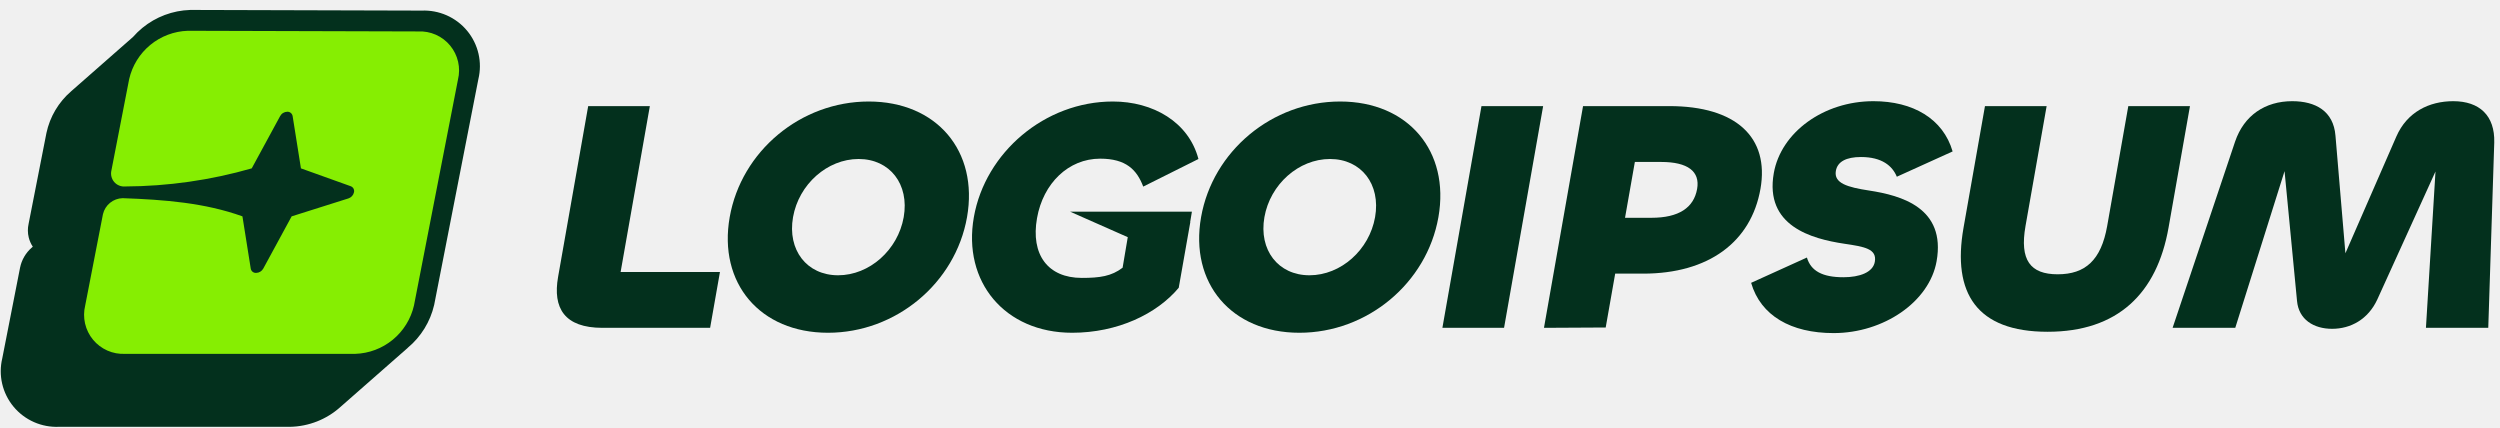
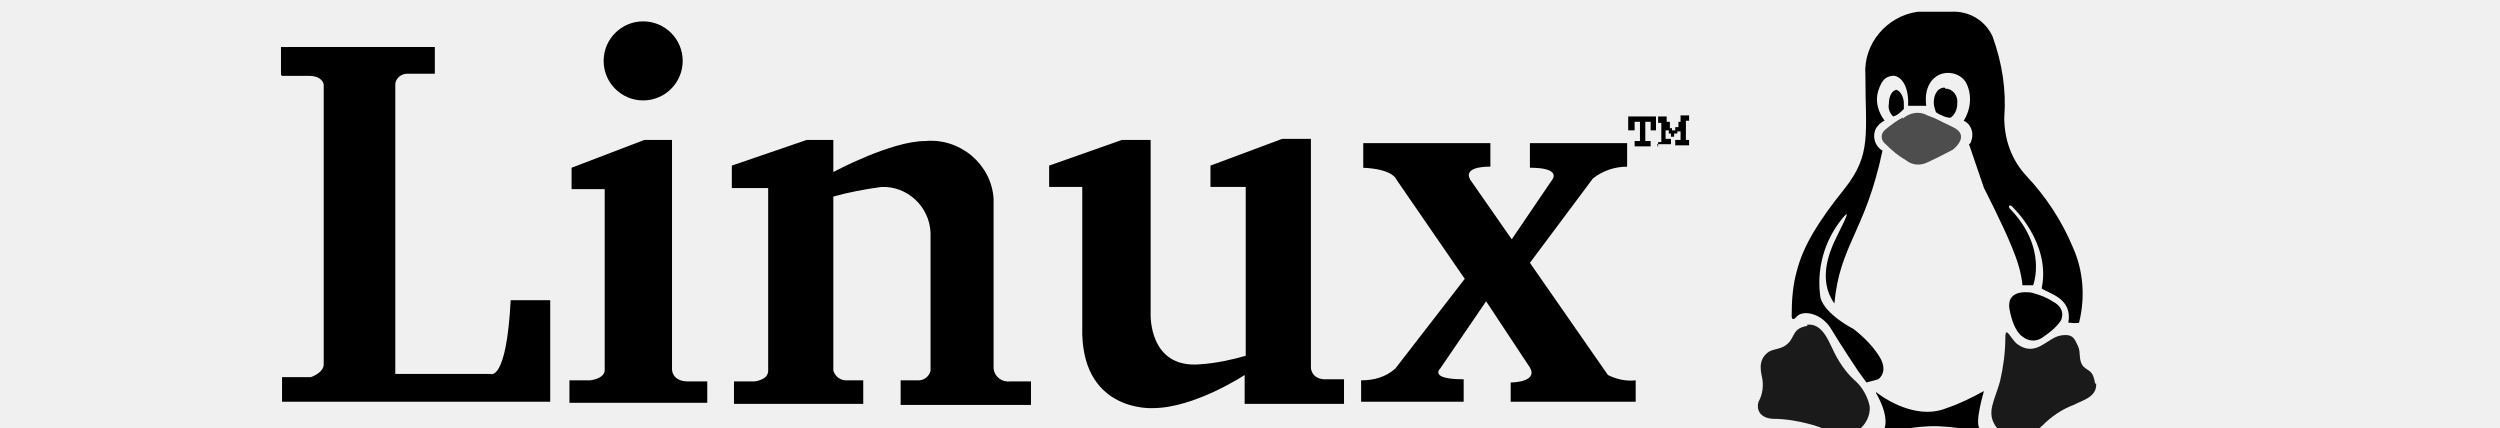
- <svg xmlns="http://www.w3.org/2000/svg" width="234" height="40" viewBox="0 0 234 40" fill="none">
-   <g clip-path="url(#clip0_874_245)">
-     <path d="M38.166 32.552L38.169 32.556L31.861 38.094C30.567 39.258 28.895 39.917 27.151 39.95L27.137 39.95H5.519C4.718 39.983 3.921 39.834 3.188 39.512C2.442 39.184 1.783 38.688 1.264 38.061C0.745 37.434 0.381 36.696 0.2 35.905C0.022 35.127 0.026 34.318 0.212 33.542L1.876 25.062C2.024 24.323 2.416 23.655 2.988 23.163L3.07 23.093C2.893 22.826 2.763 22.529 2.687 22.217C2.587 21.803 2.583 21.372 2.676 20.957L4.344 12.461L4.346 12.449C4.671 10.925 5.488 9.548 6.674 8.531L12.449 3.46C12.716 3.154 13.01 2.87 13.327 2.61C14.591 1.573 16.165 0.983 17.801 0.931L17.828 0.93L39.473 0.992C40.272 0.959 41.069 1.109 41.801 1.43C42.547 1.758 43.206 2.255 43.725 2.881C44.243 3.508 44.608 4.246 44.789 5.038C44.967 5.816 44.963 6.624 44.777 7.4L40.643 28.517L40.637 28.543C40.274 30.112 39.406 31.52 38.166 32.552Z" fill="#03301D" />
-     <path d="M39.135 2.943C39.704 2.915 40.271 3.02 40.792 3.249C41.313 3.479 41.773 3.828 42.135 4.267C42.498 4.707 42.752 5.225 42.879 5.781C43.005 6.336 43 6.913 42.863 7.467L38.747 28.598C38.458 29.853 37.761 30.978 36.767 31.796C35.772 32.614 34.535 33.08 33.248 33.121H11.71C11.141 33.149 10.573 33.044 10.052 32.814C9.531 32.584 9.071 32.236 8.708 31.797C8.345 31.358 8.09 30.84 7.962 30.284C7.835 29.729 7.839 29.151 7.974 28.598L9.636 20.049C9.733 19.631 9.966 19.258 10.297 18.987C10.629 18.716 11.041 18.562 11.469 18.549C15.399 18.689 19.174 18.984 22.692 20.251L23.469 25.139C23.488 25.257 23.55 25.364 23.643 25.439C23.737 25.513 23.854 25.551 23.974 25.543C24.111 25.541 24.245 25.502 24.362 25.431C24.479 25.36 24.576 25.26 24.642 25.139L27.298 20.251L32.611 18.572C32.739 18.531 32.855 18.457 32.946 18.358C33.037 18.258 33.101 18.137 33.131 18.005C33.161 17.889 33.147 17.765 33.091 17.658C33.035 17.552 32.941 17.471 32.828 17.43L28.168 15.759L27.391 10.871C27.372 10.752 27.31 10.644 27.217 10.568C27.124 10.492 27.006 10.453 26.886 10.459C26.748 10.462 26.614 10.502 26.497 10.574C26.379 10.646 26.283 10.749 26.218 10.871L23.562 15.759C19.71 16.864 15.725 17.435 11.717 17.453C11.525 17.47 11.332 17.44 11.153 17.367C10.974 17.294 10.815 17.18 10.689 17.033C10.563 16.887 10.474 16.712 10.429 16.525C10.383 16.337 10.383 16.141 10.428 15.953L12.09 7.404C12.378 6.149 13.072 5.025 14.066 4.207C15.059 3.389 16.296 2.923 17.581 2.881L39.135 2.943Z" fill="#86EE02" />
-     <path d="M171.625 31.177C167.632 31.177 164.798 29.547 163.905 26.473L169.127 24.105C169.498 25.366 170.58 25.95 172.546 25.95C174.075 25.95 175.311 25.489 175.483 24.505C175.701 23.275 174.485 23.091 172.631 22.814C169.56 22.353 165.154 21.154 166.027 16.204C166.699 12.392 170.677 9.471 175.357 9.471C179.038 9.471 181.871 11.1 182.765 14.175L177.543 16.542C177.128 15.527 176.151 14.697 174.186 14.697C172.813 14.697 171.988 15.128 171.837 15.989C171.631 17.157 172.939 17.526 174.943 17.833C177.982 18.295 182.145 19.463 181.267 24.444C180.595 28.256 176.305 31.177 171.625 31.177Z" fill="#03301D" />
-     <path d="M203.356 30.685H209.221L213.834 16.019L215.001 28.164C215.16 29.916 216.568 30.777 218.284 30.777C220.031 30.777 221.655 29.886 222.511 28.041L227.962 16.05L227.068 30.685H232.902L233.462 13.345C233.532 10.823 232.085 9.471 229.62 9.471C227.374 9.471 225.292 10.485 224.293 12.791L219.53 23.706L218.6 12.699C218.414 10.393 216.735 9.471 214.551 9.471C212.023 9.471 210.043 10.793 209.205 13.252L203.356 30.685Z" fill="#03301D" />
-     <path d="M183.788 21.308C182.705 27.457 185.036 31.054 191.65 31.054C198.233 31.054 201.893 27.457 202.976 21.308L204.981 9.932H199.209L197.232 21.154C196.668 24.351 195.187 25.674 192.598 25.674C190.039 25.674 189.024 24.351 189.588 21.154L191.565 9.932H185.793L183.788 21.308Z" fill="#03301D" />
-     <path fill-rule="evenodd" clip-rule="evenodd" d="M144.516 30.685L150.293 30.654L151.182 25.612H153.802C159.918 25.612 163.901 22.66 164.779 17.68C165.629 12.853 162.494 9.932 156.254 9.932H148.173L144.516 30.685ZM153.023 15.159H155.488C157.984 15.159 159.138 16.05 158.851 17.68C158.542 19.432 157.157 20.385 154.568 20.385H152.103L153.023 15.159Z" fill="#03301D" />
-     <path d="M138.666 9.932H144.438L140.78 30.685H135.008L138.666 9.932Z" fill="#03301D" />
-     <path fill-rule="evenodd" clip-rule="evenodd" d="M112.421 20.324C111.332 26.503 115.257 31.146 121.621 31.146C127.986 31.146 133.547 26.503 134.636 20.324C135.725 14.144 131.8 9.501 125.436 9.501C119.071 9.501 113.51 14.144 112.421 20.324ZM128.708 20.324C128.166 23.398 125.502 25.766 122.569 25.766C119.636 25.766 117.807 23.398 118.349 20.324C118.891 17.249 121.554 14.882 124.487 14.882C127.42 14.882 129.25 17.249 128.708 20.324Z" fill="#03301D" />
-     <path d="M100.353 31.146C94.051 31.146 90.085 26.381 91.153 20.324C92.22 14.267 97.802 9.501 104.167 9.501C107.911 9.501 111.257 11.408 112.174 14.882L107.007 17.465C106.409 15.896 105.408 14.851 102.975 14.851C100.011 14.851 97.639 17.157 97.065 20.416C96.463 23.829 98.075 26.012 101.258 26.012C102.942 26.012 104.03 25.858 105.076 25.058L105.559 22.199L100.159 19.811H111.562L111.401 20.785H111.414L111.236 21.795L111.225 21.862L111.224 21.862L110.33 26.934C108.275 29.394 104.596 31.146 100.353 31.146Z" fill="#03301D" />
-     <path fill-rule="evenodd" clip-rule="evenodd" d="M68.3 20.324C67.211 26.503 71.135 31.146 77.5 31.146C83.865 31.146 89.425 26.503 90.514 20.324C91.603 14.144 87.679 9.501 81.314 9.501C74.95 9.501 69.389 14.144 68.3 20.324ZM84.587 20.324C84.045 23.398 81.381 25.766 78.448 25.766C75.516 25.766 73.686 23.398 74.228 20.324C74.77 17.249 77.433 14.882 80.366 14.882C83.299 14.882 85.128 17.249 84.587 20.324Z" fill="#03301D" />
-     <path d="M60.826 9.932L58.09 25.458H67.388L66.467 30.685H56.389C52.832 30.685 51.722 28.84 52.237 25.919L55.054 9.932H60.826Z" fill="#03301D" />
+ <svg xmlns="http://www.w3.org/2000/svg" id="Capa_1" version="1.1" viewBox="0 0 234 40">
+   <defs>
+     <style>
+       .st0 {
+         fill: #4d4d4d;
+       }
+ 
+       .st1 {
+         fill: #1a1a1a;
+       }
+     </style>
+   </defs>
+   <g id="g28-2">
+     <path id="path12-5" d="M26.3,7v-2.6h14.4v2.5h-2.6c-.6,0-1.1.5-1.1,1,0,0,0,0,0,0v27.1h8.9s1.5.8,1.9-6.9h3.7v9.5h-25.1v-2.3h2.7s1.2-.4,1.2-1.2V7.9s-.1-.8-1.4-.8h-2.5Z" />
+     <path id="path14-0" d="M53.5,17.7v-2l6.8-2.6h2.6v21.5s0,1.1,1.5,1.1h1.8v2h-12.9v-2.1h1.9s1.3-.1,1.4-.9v-17h-3.3Z" />
+     <path id="path16-2" d="M80.9,37.8h-12.2v-2.1h1.9s1.3-.1,1.3-1v-17.1h-3.4v-2.1l7-2.4h2.5v3s5.4-2.9,8.6-2.9c3.3-.3,6.2,2.2,6.4,5.4,0,.3,0,.7,0,1.1v14.8c.1.8.8,1.3,1.6,1.2h1.9v2.2h-12.2v-2.3h1.7c.5,0,1-.4,1.1-.9v-12.9c-.1-2.5-2.2-4.4-4.6-4.3-1.5.2-3.1.5-4.5.9v16.3c.2.6.7.9,1.2.9h1.6v2.2Z" />
+     <path id="path18-4" d="M101.5,17.5h-3.3v-2l6.8-2.4h2.7v16.3s-.2,5.1,4.6,4.7c1.5-.1,2.9-.4,4.3-.8v-15.8h-3.3v-2l6.7-2.5h2.7v21.4s0,1,1.2,1.1h1.9v2.3h-9.3v-2.7s-4.7,3.1-8.6,3.1c0,0-6.4.4-6.6-6.9v-13.9h0Z" />
+     <path id="path20-2" d="M127.6,15.7v-2.3h11.9v2.2s-2.6-.1-1.9,1.2l3.9,5.6,3.8-5.6s.9-1.1-2.1-1.1v-2.3h9.1v2.2c-1.2,0-2.3.4-3.2,1.1l-5.9,7.9,7.3,10.5c.8.4,1.7.6,2.6.5v2h-11.7v-1.8s2.6,0,1.8-1.4l-4.1-6.2-4.3,6.3s-1.1,1,2.2,1v2.1h-9.6v-2c1.2,0,2.3-.3,3.2-1.1l6.5-8.4-6.4-9.3s-.3-1-3.2-1.1h0Z" />
+     <path id="path22-5" d="M152.9,12.2h-.5v-1.3h2.6v1.3h-.5v-.8h-.5v1.8h.5v.5h-1.5v-.5h.5v-1.8h-.5v.8Z" />
+     <path id="path24-4" d="M155.2,13.8v-.5h.3v-1.8h-.3v-.6h.8v.5h.3v.6h.2v.2h.3v-.3h.3v-.5h.2v-.6h.8v.5h-.3v1.8h.3v.5h-1.3v-.5h.5v-.8h-.3v.2h-.3v.3h-.3v-.3h-.2v-.3h-.3v.8h.5v.5h-1.3Z" />
+     <circle id="ellipse26-7" cx="60.2" cy="5.7" r="3.7" />
  </g>
-   <defs>
-     <clipPath id="clip0_874_245">
-       <rect width="234" height="40" fill="white" />
-     </clipPath>
-   </defs>
+   <g id="g46-1">
+     <path id="path30-5" d="M179.5,1.1c-2.9.4-5.1,3-4.9,5.9,0,5.5.6,7.4-1.9,10.6-2.5,3.1-3.9,5.4-4.5,7.7-.4,1.4-.5,2.8-.5,4.3,0,0,0,.6.5,0,.6-.6,2.3-.3,3.2,1.2s2.5,3.9,2.5,3.9l.8,1.1,1.1-.3s1.1-.7,0-2.3c-.6-.9-1.4-1.7-2.3-2.4,0,0-2.6-1.3-3.1-2.9-.4-2.6.3-5.3,2-7.4,1.2-1.5-.3,1.2-.7,2.1s-1.6,3.6,0,5.8c.5-5.5,2.9-6.7,4.5-14.3-.7-.4-1-1.3-.6-2.1.2-.3.5-.6.8-.7-.6-.8-.9-1.8-.6-2.8.4-1.2.8-1.3,1.3-1.4s1.6.5,1.5,2.8c.5,0,1.1,0,1.7,0,0,0-.4-2.1,1.2-2.9.9-.4,2-.1,2.5.7.6,1.1.5,2.5-.2,3.6.7.3,1,1.2.7,1.9,0,0,0,.2-.2.3l1.4,4.1s1.8,3.5,2.6,5.5c.5,1.2.9,2.4,1,3.6h1s1.4-3.5-2.2-7.2c-.2-.3.1-.3.2-.2,0,0,3.7,3.4,2.8,7.7.7.5,2.9.9,2.5,3.2.8.1,1,0,1,0,.6-2.4.4-4.9-.6-7.1-1-2.4-2.5-4.7-4.3-6.6-1.4-1.5-2.1-3.4-2.1-5.5.2-2.6-.2-5.1-1.1-7.6-.7-1.5-2.2-2.4-3.9-2.3-1,0-2,0-3,0h0Z" />
+     <path id="path32-7" class="st1" d="M169.2,30.5c-1.4.2-1.2,1-1.8,1.6s-1.2.5-1.8.8c-.6.4-1,1-.7,2.3.2.8.1,1.7-.3,2.4-.2.6,0,1.5,1.3,1.6,1.2,0,2.4.2,3.5.5,2,.5,3.2,1.7,4.5.6.7-.5,1.2-1.4,1.1-2.3-.2-.9-.7-1.8-1.4-2.4-.9-.8-1.6-1.9-2.1-3-.4-.8-1-2.4-2.4-2.2Z" />
+     <path id="path34-6" class="st1" d="M196.1,35.9c-.2-1.3-.6-1.1-1.1-1.6-.5-.6-.2-1.3-.5-1.9-.3-.6-.4-1.2-1.6-1-1.3.2-2.3,2.1-4.1.8-.6-.5-1.1-1.8-1.1-.6,0,1.4-.2,2.8-.5,4.1-.5,1.8-1.3,2.9-.4,4.2.5.7,1.3,1.1,2.1,1.1.9-.2,1.7-.6,2.3-1.2.8-.8,1.8-1.5,2.9-1.9.7-.4,2.2-.7,2.1-2Z" />
+     <path id="path36-0" d="M190.2,27.4s-2.5-.5-2.1,1.6,1.2,2.5,1.2,2.5c.6.5,1.4.5,2,0,.6-.4,1.2-.9,1.6-1.5,0,0,.6-1.1-.8-1.8-.6-.4-1.2-.6-1.9-.8h0Z" />
+     <path id="path38-7" d="M175.6,36.7s3.4,2.8,6.6,1.5c1.2-.4,2.4-1,3.5-1.6,0,0-.9,3-.4,3.5s-2.4-.3-4.7-.2-2.3.4-4.4.6c.9-1.3-.6-3.7-.6-3.7Z" />
+     <path id="path40-2" d="M177.4,8.4c.4,0,.8.6.8,1.3,0,.2,0,.3,0,.5-.3.3-.6.6-1,.7-.3-.3-.5-.7-.4-1.2,0-.7.3-1.3.8-1.3Z" />
+     <path id="path42-3" d="M182.1,8.3c.7,0,1.2.7,1.1,1.4,0,.5-.2,1-.6,1.3-.2.1-1-.2-1.4-.5-.1-.3-.2-.6-.2-.9,0-.8.4-1.4,1-1.4Z" />
+     <path id="path44-4" class="st0" d="M178.1,11c-.6.3-1.1.7-1.6,1.1-.4.3-.5.8-.2,1.2,0,0,.1.1.2.2.6.6,1.2,1.1,1.9,1.5.6.5,1.4.5,2,.2.9-.4,2.4-1.2,2.4-1.2,0,0,1.7-1.3,0-2.1s-1.3-.7-2.4-1.1c-.7-.4-1.6-.3-2.3.3Z" />
+   </g>
</svg>
